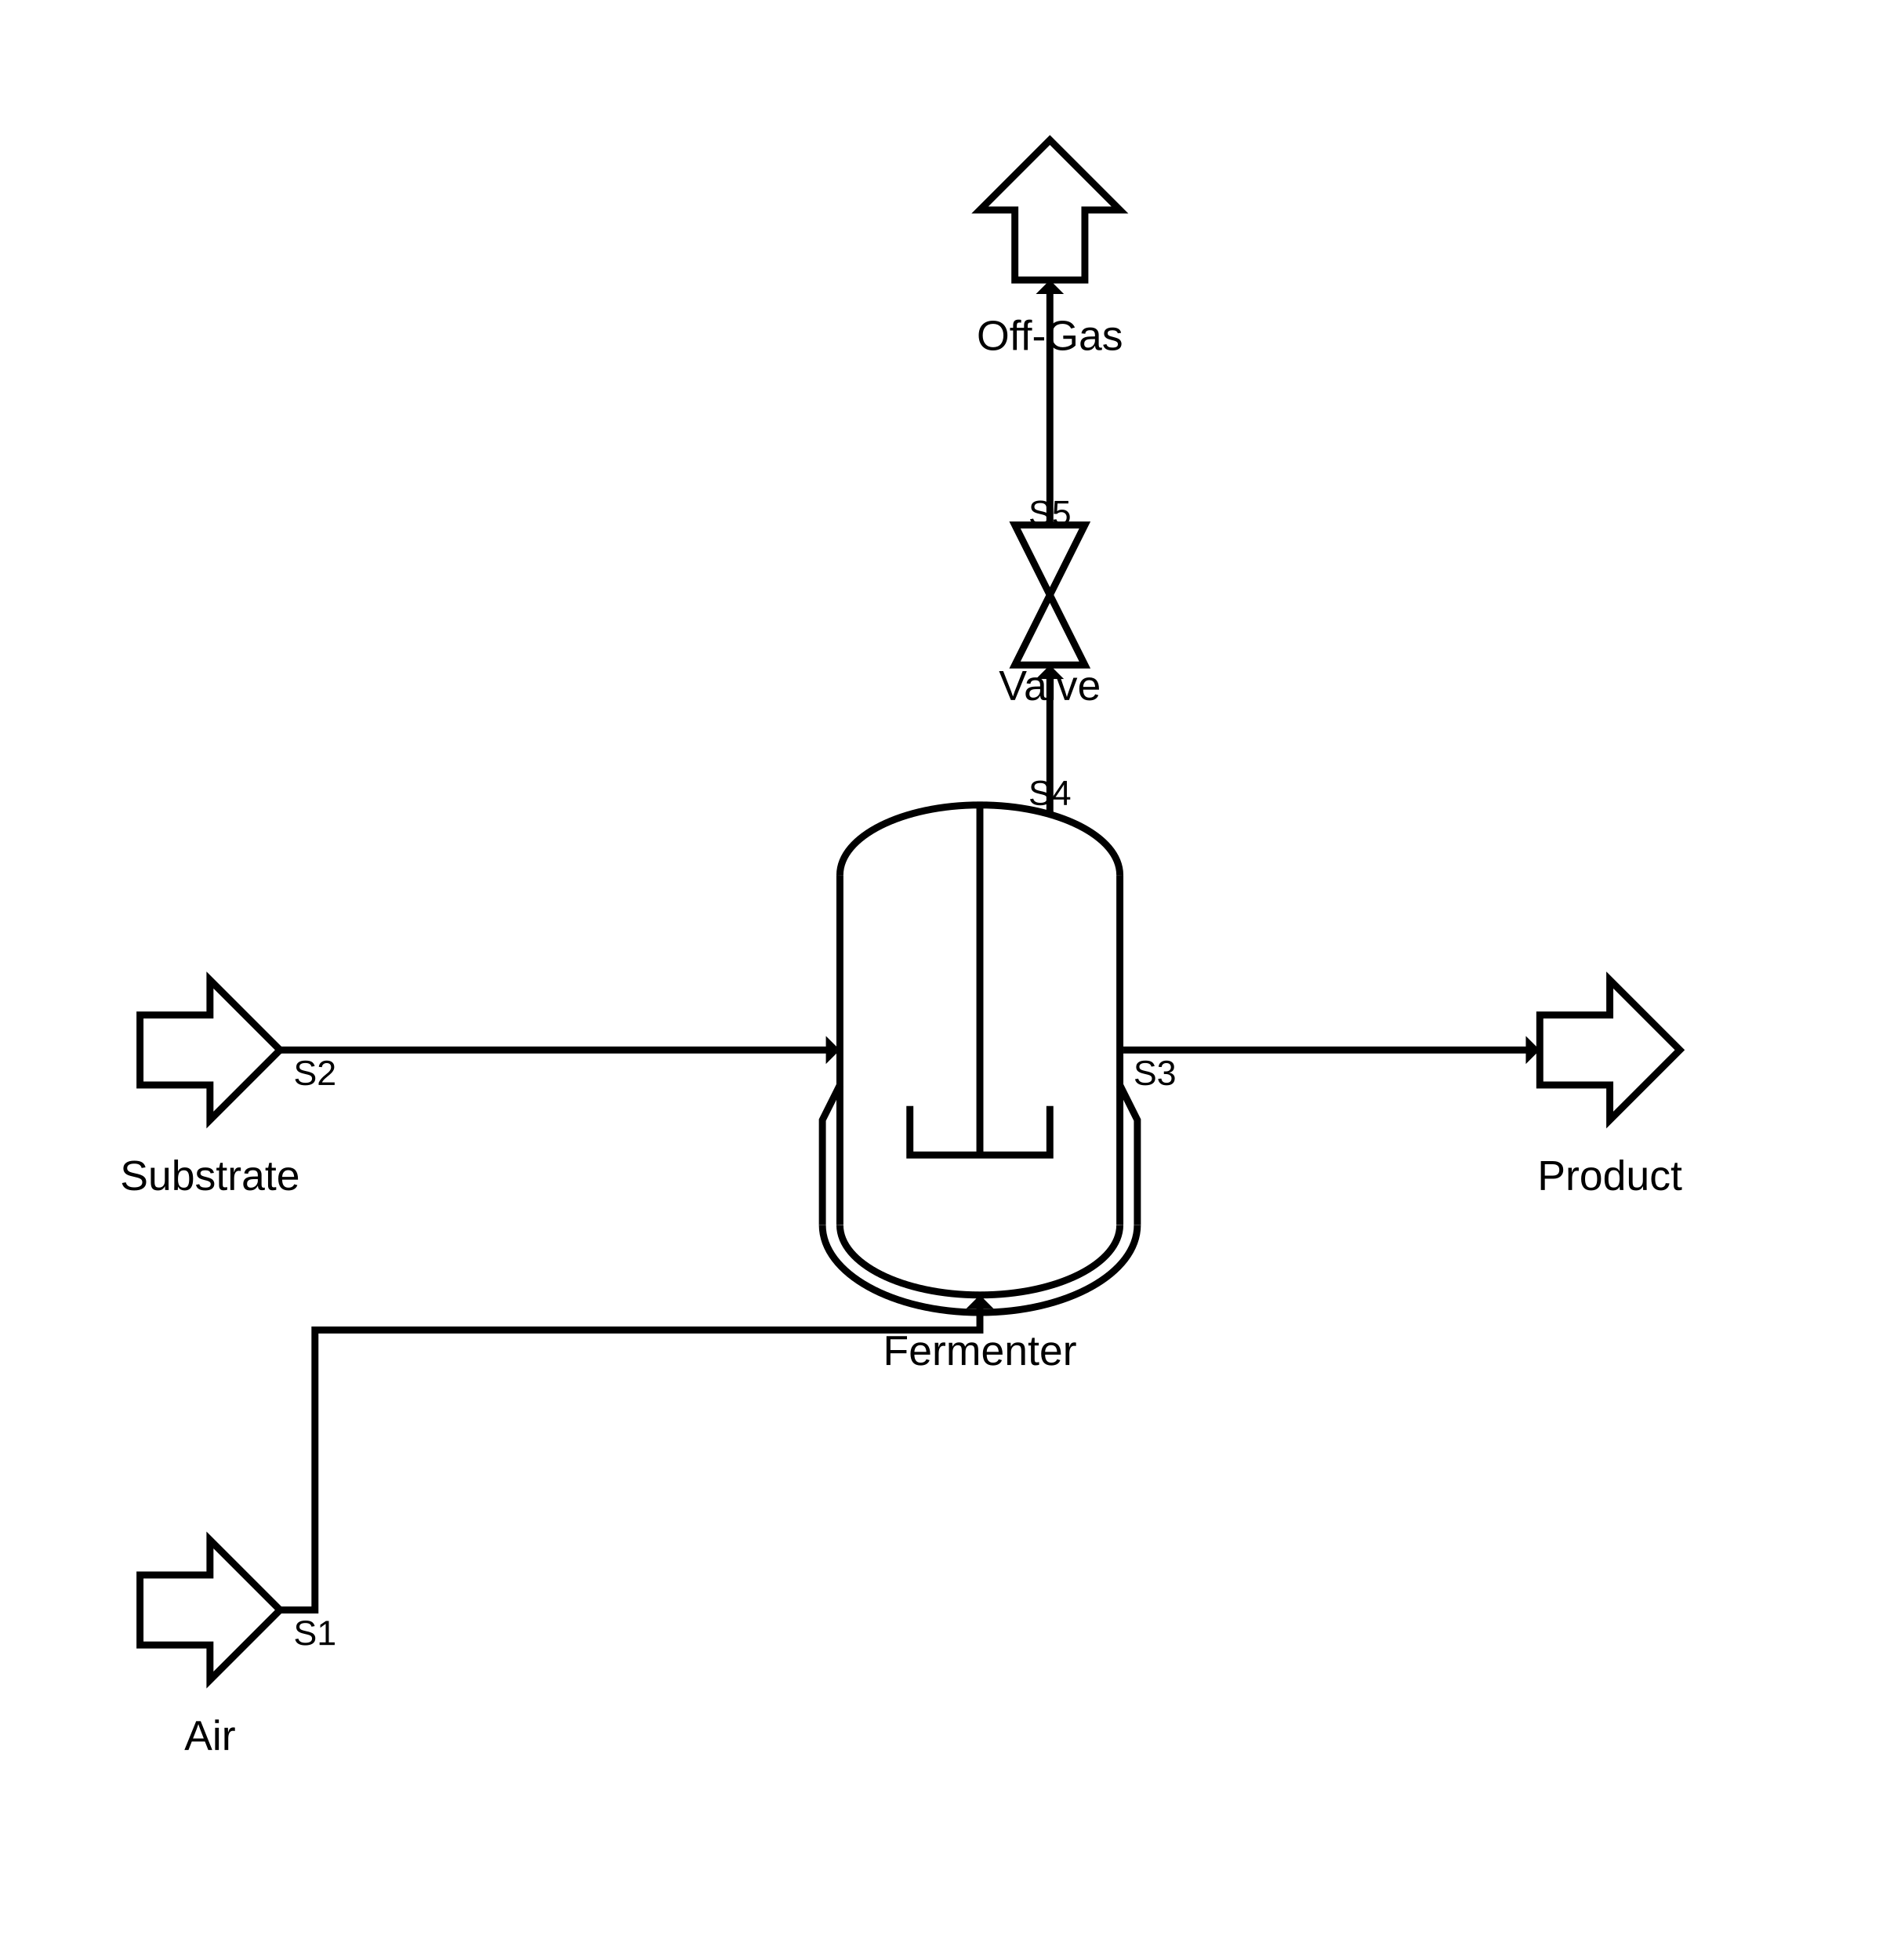
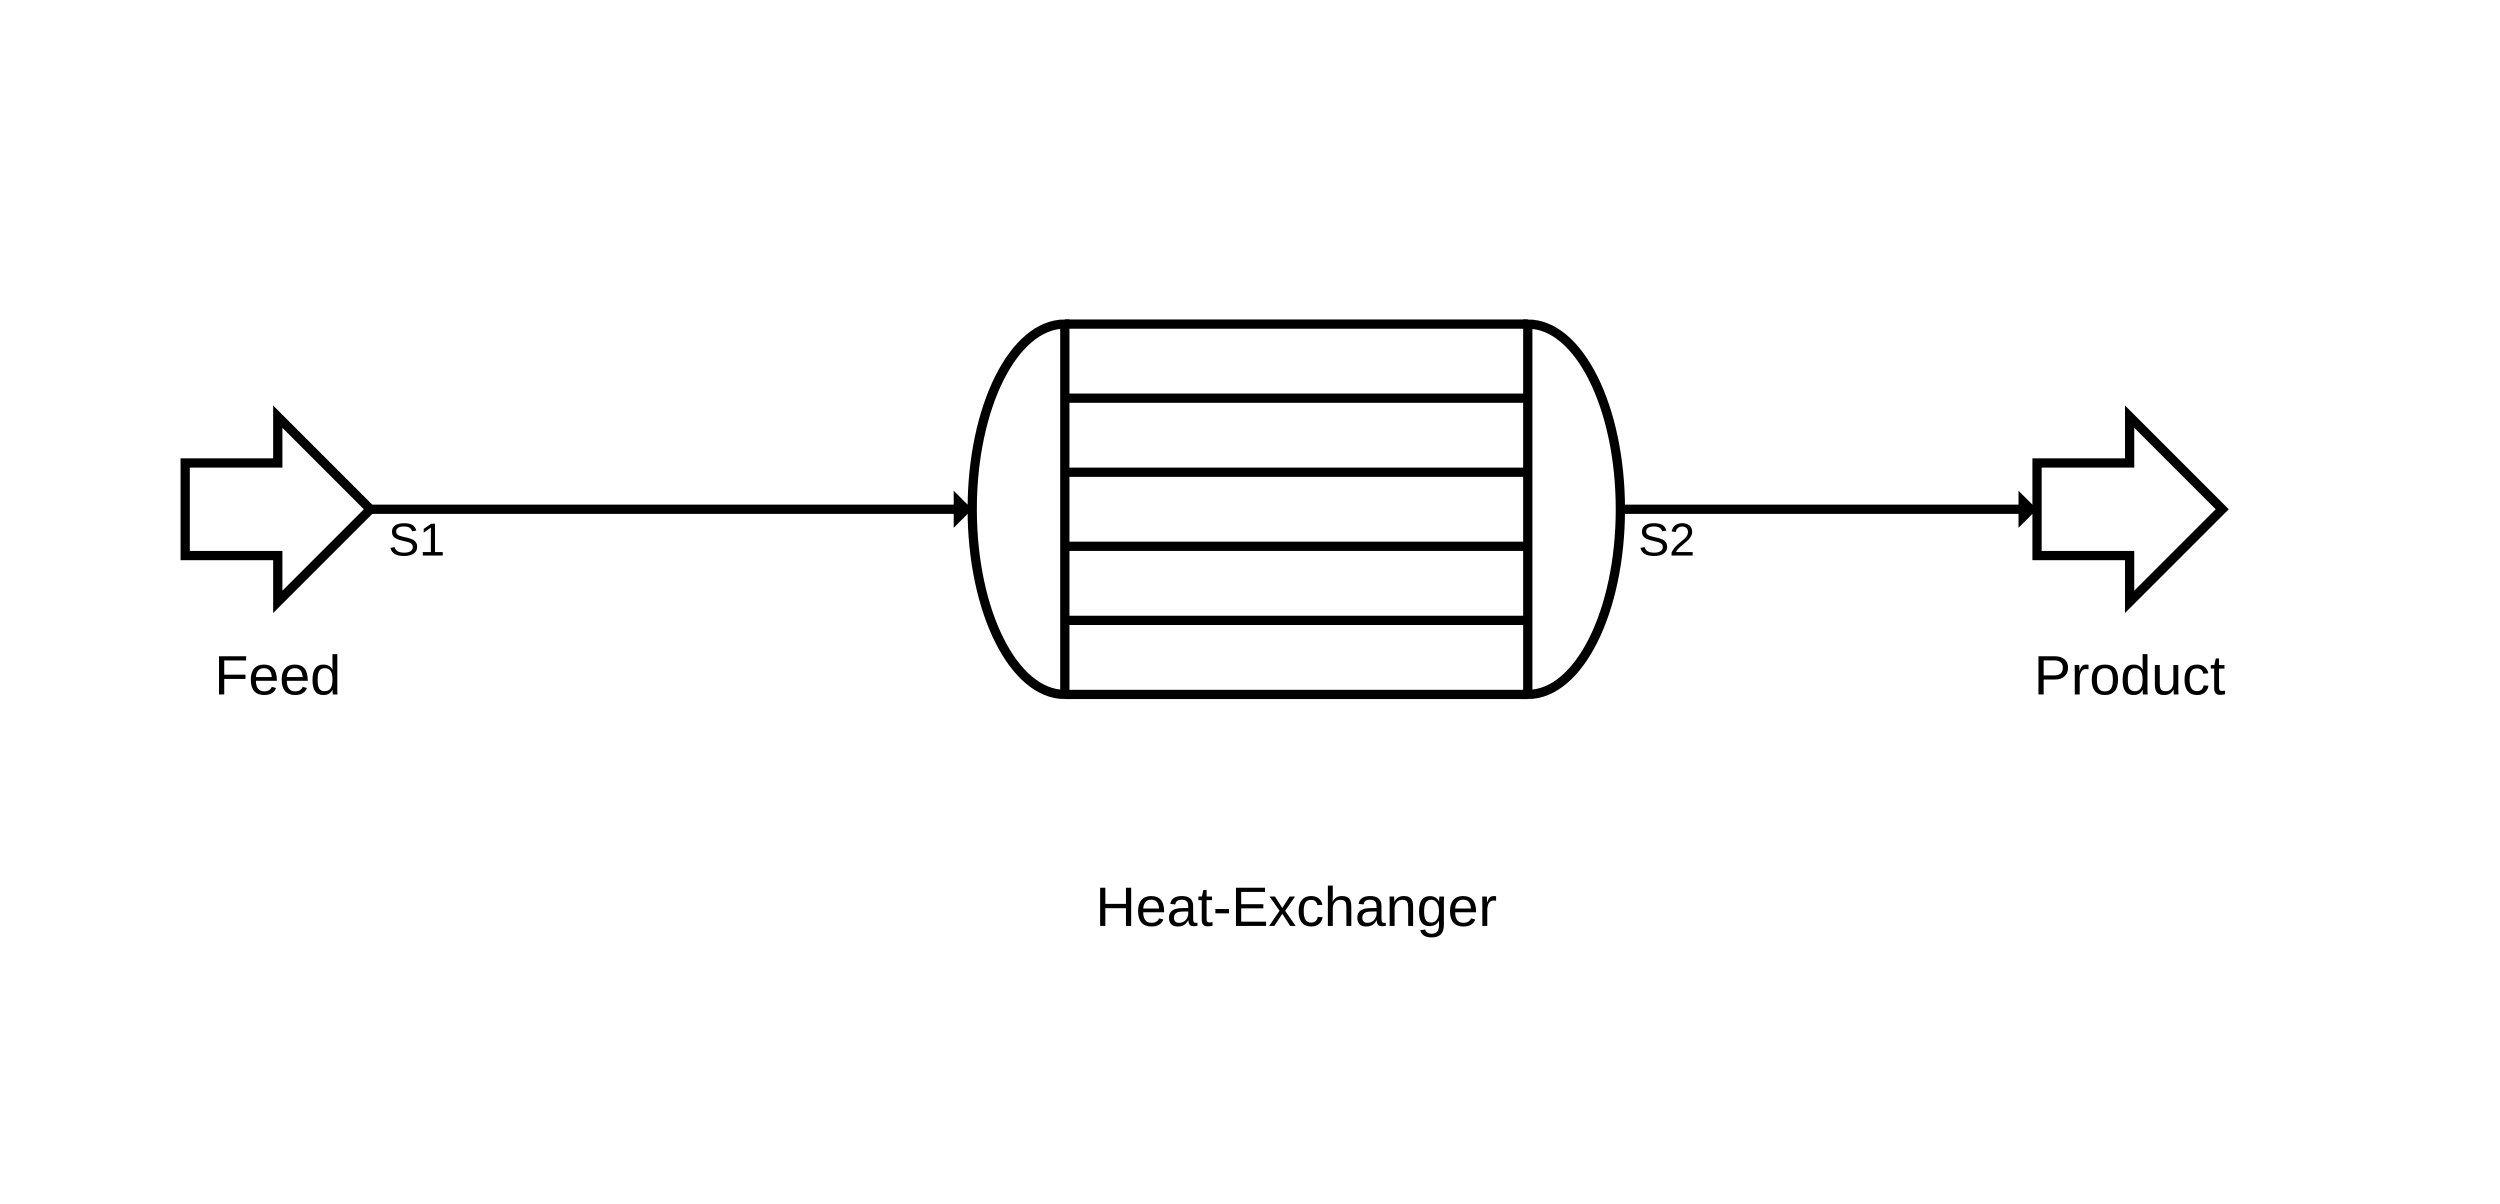
- <svg xmlns="http://www.w3.org/2000/svg" baseProfile="full" height="840.0px" style="background-color:rgb(255, 255, 255)" version="1.1" viewBox="-40,-40,540.0,560" width="810.0px">
+ <svg xmlns="http://www.w3.org/2000/svg" baseProfile="full" height="390.0px" style="background-color:rgb(255, 255, 255)" version="1.1" viewBox="-40,150,540.0,260" width="810.0px">
  <defs>
-     <marker id="id1" markerHeight="4" markerWidth="4" orient="auto" refX="2" refY="2">
+     <marker id="id4" markerHeight="4" markerWidth="4" orient="auto" refX="2" refY="2">
      <path d="M0,0 V4 L2,2 Z" stroke-width="1" />
    </marker>
  </defs>
  <g id="S1">
-     <path d="M 40 420.0  L 40 420  L 50 420  L 50 340  L 240 340  L 240 330 " fill="none" marker-end="url(#id1)" stroke="rgb(0, 0, 0)" stroke-width="2" />
-     <text fill="rgb(0, 0, 0)" font-family="Arial" font-size="10" text-anchor="middle" x="50" y="430">S1</text>
+     <path d="M 40 260.0  L 40 260  L 170 260 " fill="none" marker-end="url(#id4)" stroke="rgb(0, 0, 0)" stroke-width="2" />
+     <text fill="rgb(0, 0, 0)" font-family="Arial" font-size="10" text-anchor="middle" x="50" y="270">S1</text>
  </g>
  <g id="S2">
-     <path d="M 40 260.0  L 40 260  L 200 260 " fill="none" marker-end="url(#id1)" stroke="rgb(0, 0, 0)" stroke-width="2" />
-     <text fill="rgb(0, 0, 0)" font-family="Arial" font-size="10" text-anchor="middle" x="50" y="270">S2</text>
+     <path d="M 310.0 260.0  L 310 260  L 400 260 " fill="none" marker-end="url(#id4)" stroke="rgb(0, 0, 0)" stroke-width="2" />
+     <text fill="rgb(0, 0, 0)" font-family="Arial" font-size="10" text-anchor="middle" x="320" y="270">S2</text>
  </g>
-   <g id="S3">
-     <path d="M 280 260.0  L 280 260  L 400 260 " fill="none" marker-end="url(#id1)" stroke="rgb(0, 0, 0)" stroke-width="2" />
-     <text fill="rgb(0, 0, 0)" font-family="Arial" font-size="10" text-anchor="middle" x="290" y="270">S3</text>
-   </g>
-   <g id="S4">
-     <path d="M 260.0 192.8  L 260 190  L 260 150 " fill="none" marker-end="url(#id1)" stroke="rgb(0, 0, 0)" stroke-width="2" />
-     <text fill="rgb(0, 0, 0)" font-family="Arial" font-size="10" text-anchor="middle" x="260" y="190">S4</text>
-   </g>
-   <g id="S5">
-     <path d="M 260.0 110.0  L 260 110  L 260 40 " fill="none" marker-end="url(#id1)" stroke="rgb(0, 0, 0)" stroke-width="2" />
-     <text fill="rgb(0, 0, 0)" font-family="Arial" font-size="10" text-anchor="middle" x="260" y="110">S5</text>
-   </g>
-   <g id="AirT">
-     <path d="M 0 410.0  L 20.0 410.0  L 20.0 400  L 40 420.0  L 20.0 440  L 20.0 430.0  L 0 430.0  Z" fill="rgb(255, 255, 255)" stroke="rgb(0, 0, 0)" stroke-width="2" />
-   </g>
-   <g id="Air">
-     <text fill="rgb(0, 0, 0)" font-family="Arial" font-size="12" text-anchor="middle" x="20.0" y="460">Air</text>
-   </g>
-   <g id="SubstrateT">
+   <g id="FeedT">
    <path d="M 0 250.0  L 20.0 250.0  L 20.0 240  L 40 260.0  L 20.0 280  L 20.0 270.0  L 0 270.0  Z" fill="rgb(255, 255, 255)" stroke="rgb(0, 0, 0)" stroke-width="2" />
  </g>
-   <g id="Substrate">
-     <text fill="rgb(0, 0, 0)" font-family="Arial" font-size="12" text-anchor="middle" x="20.0" y="300">Substrate</text>
+   <g id="Feed">
+     <text fill="rgb(0, 0, 0)" font-family="Arial" font-size="12" text-anchor="middle" x="20.0" y="300">Feed</text>
  </g>
-   <g id="FermenterT">
+   <g id="Heat-ExchangerT" transform="rotate(90,240.0,260.0 ) ">
    <rect fill="rgb(255, 255, 255)" height="100" stroke="rgb(255, 255, 255)" stroke-width="2" width="80" x="200" y="210" />
    <line stroke="rgb(0, 0, 0)" stroke-width="2" x1="200" x2="200" y1="210" y2="310" />
    <line stroke="rgb(0, 0, 0)" stroke-width="2" x1="280" x2="280" y1="210" y2="310" />
-     <path d="M 200.0 210.0  A 40.0 20.0 0 1,1 280.0 210.0" fill="rgb(255, 255, 255)" stroke="rgb(0, 0, 0)" stroke-width="2" />
-     <path d="M 280.0 310.0  A 40.0 20.0 0 1,1 200.0 310.0" fill="rgb(255, 255, 255)" stroke="rgb(0, 0, 0)" stroke-width="2" />
-     <line stroke="rgb(0, 0, 0)" stroke-width="2" x1="240.0" x2="240.0" y1="190" y2="290.0" />
-     <path d="M 220.0 276.0  L 220.0 290.0  L 260.0 290.0  L 260.0 276.0 " fill="none" stroke="rgb(0, 0, 0)" stroke-width="2" />
-     <path d="M 200 270.0  L 195 280.0  L 195 310 " fill="none" stroke="rgb(0, 0, 0)" stroke-width="2" />
-     <path d="M 280 270.0  L 285 280.0  L 285 310 " fill="none" stroke="rgb(0, 0, 0)" stroke-width="2" />
-     <path d="M 285.0 310.0  A 45.0 25.0 0 1,1 195.0 310.0" fill="none" stroke="rgb(0, 0, 0)" stroke-width="2" />
+     <path d="M 240.0 210.0  L 200.0 210.0  A 40.0 20.0 0 1,1 280.0 210.0 Z" fill="rgb(255, 255, 255)" stroke="rgb(0, 0, 0)" stroke-width="2" />
+     <path d="M 240.0 310.0  L 280.0 310.0  A 40.0 20.0 0 1,1 200.0 310.0 Z" fill="rgb(255, 255, 255)" stroke="rgb(0, 0, 0)" stroke-width="2" />
+     <line stroke="rgb(0, 0, 0)" stroke-width="2" x1="216.0" x2="216.0" y1="210" y2="310" />
+     <line stroke="rgb(0, 0, 0)" stroke-width="2" x1="232.0" x2="232.0" y1="210" y2="310" />
+     <line stroke="rgb(0, 0, 0)" stroke-width="2" x1="248.0" x2="248.0" y1="210" y2="310" />
+     <line stroke="rgb(0, 0, 0)" stroke-width="2" x1="264.0" x2="264.0" y1="210" y2="310" />
  </g>
-   <g id="Fermenter">
-     <text fill="rgb(0, 0, 0)" font-family="Arial" font-size="12" text-anchor="middle" x="240.0" y="350">Fermenter</text>
-   </g>
-   <g id="Off-GasT" transform="rotate(-90,260.0,20.0 ) ">
-     <path d="M 240 10.0  L 260.0 10.0  L 260.0 0  L 280 20.0  L 260.0 40  L 260.0 30.0  L 240 30.0  Z" fill="rgb(255, 255, 255)" stroke="rgb(0, 0, 0)" stroke-width="2" />
-   </g>
-   <g id="Off-Gas">
-     <text fill="rgb(0, 0, 0)" font-family="Arial" font-size="12" text-anchor="middle" x="260.0" y="60">Off-Gas</text>
+   <g id="Heat-Exchanger">
+     <text fill="rgb(0, 0, 0)" font-family="Arial" font-size="12" text-anchor="middle" x="240.0" y="350">Heat-Exchanger</text>
  </g>
  <g id="ProductT">
    <path d="M 400 250.0  L 420.0 250.0  L 420.0 240  L 440 260.0  L 420.0 280  L 420.0 270.0  L 400 270.0  Z" fill="rgb(255, 255, 255)" stroke="rgb(0, 0, 0)" stroke-width="2" />
  </g>
  <g id="Product">
    <text fill="rgb(0, 0, 0)" font-family="Arial" font-size="12" text-anchor="middle" x="420.0" y="300">Product</text>
  </g>
-   <g id="ValveT" transform="rotate(-90,260.0,130.0 ) ">
-     <path d="M 240 120  L 280 140  L 280 120  L 240 140  Z" fill="rgb(255, 255, 255)" stroke="rgb(0, 0, 0)" stroke-width="2" />
-   </g>
-   <g id="Valve">
-     <text fill="rgb(0, 0, 0)" font-family="Arial" font-size="12" text-anchor="middle" x="260.0" y="160">Valve</text>
-   </g>
</svg>
